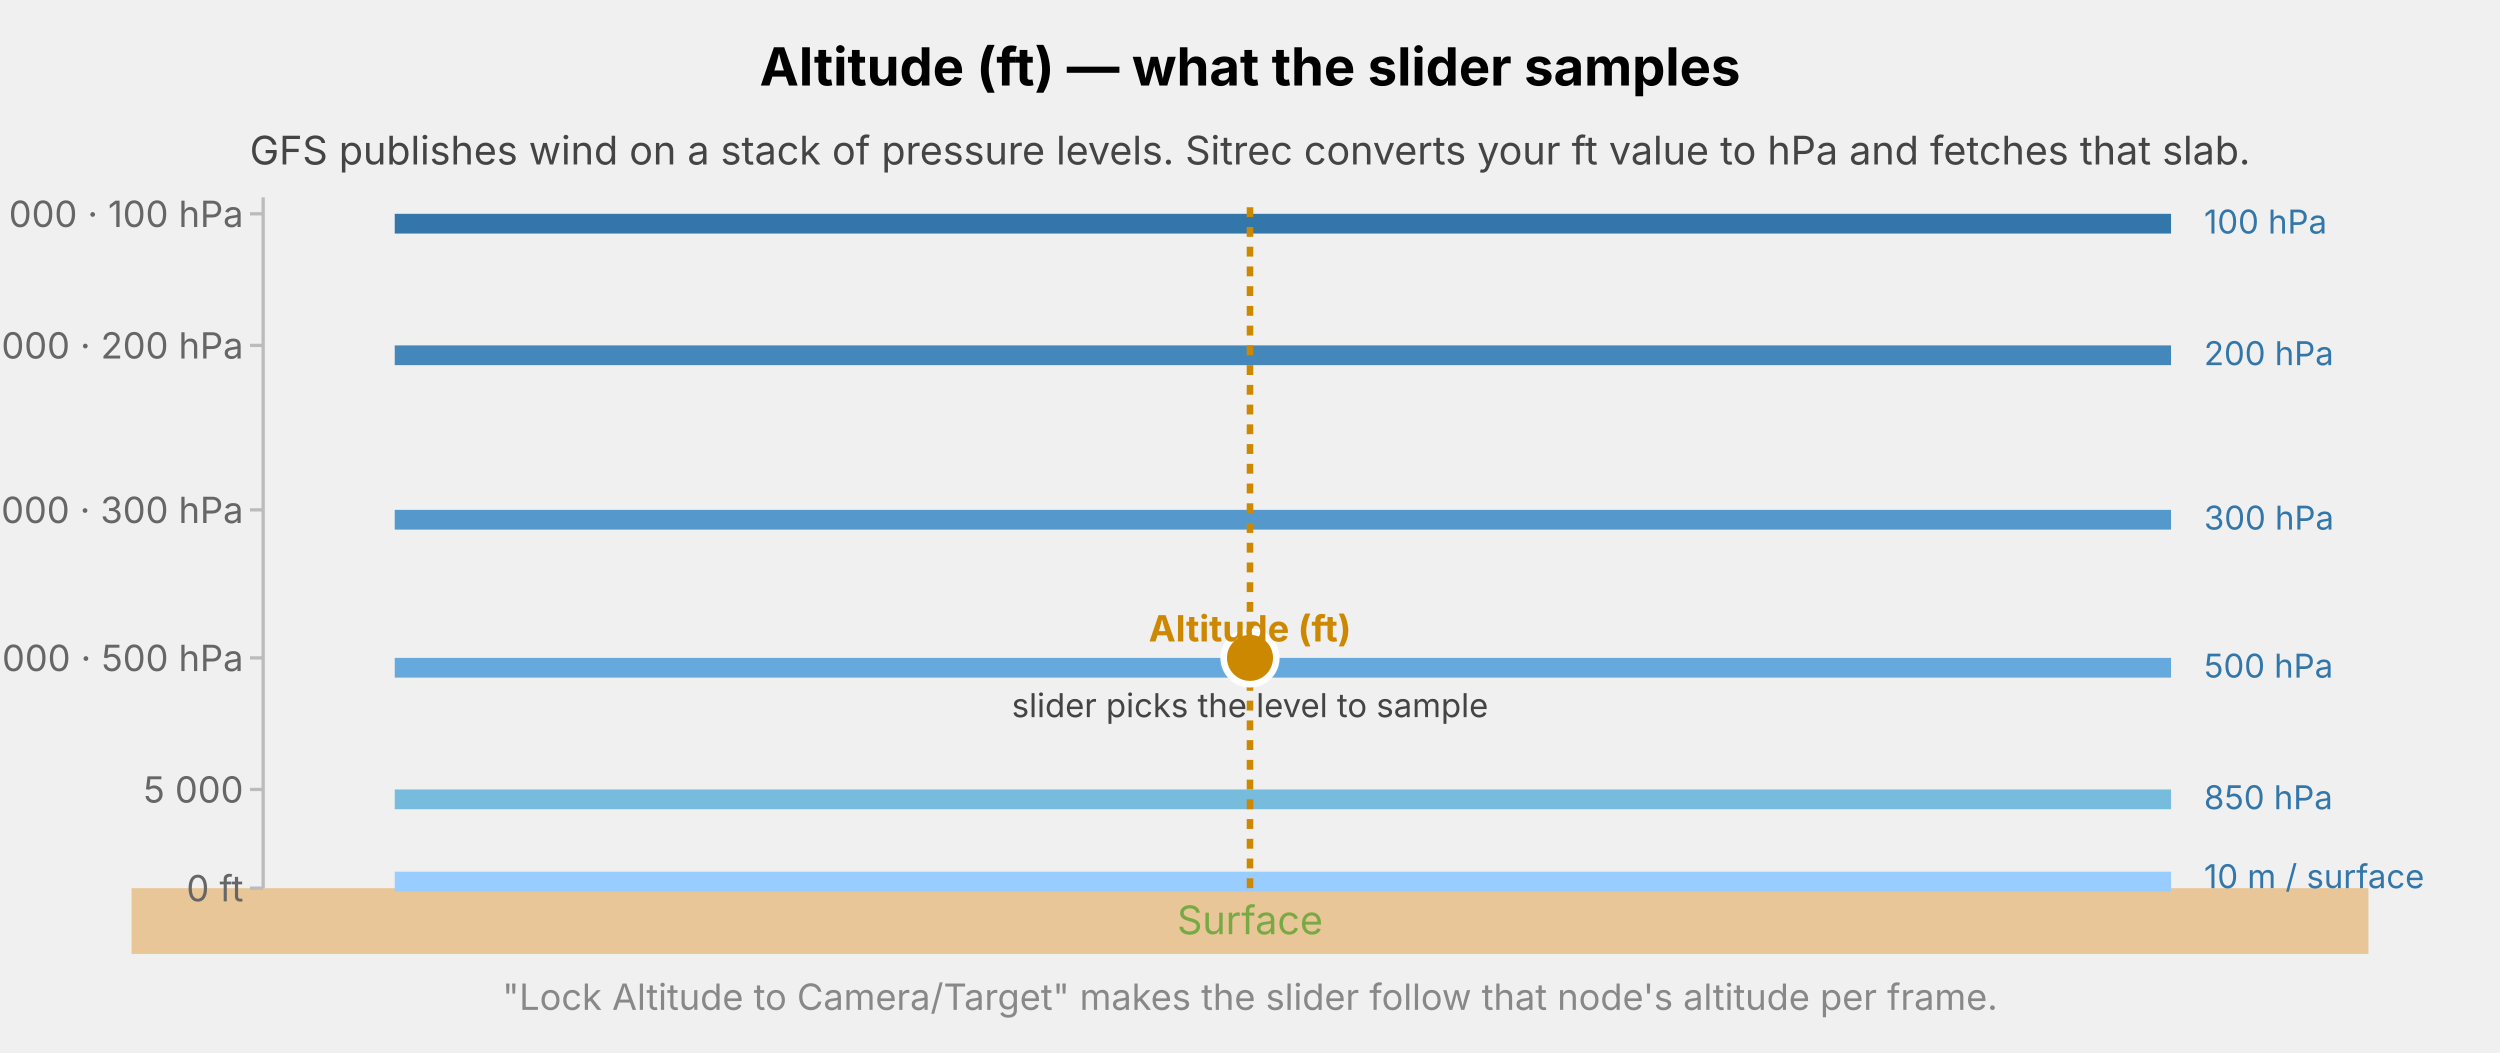
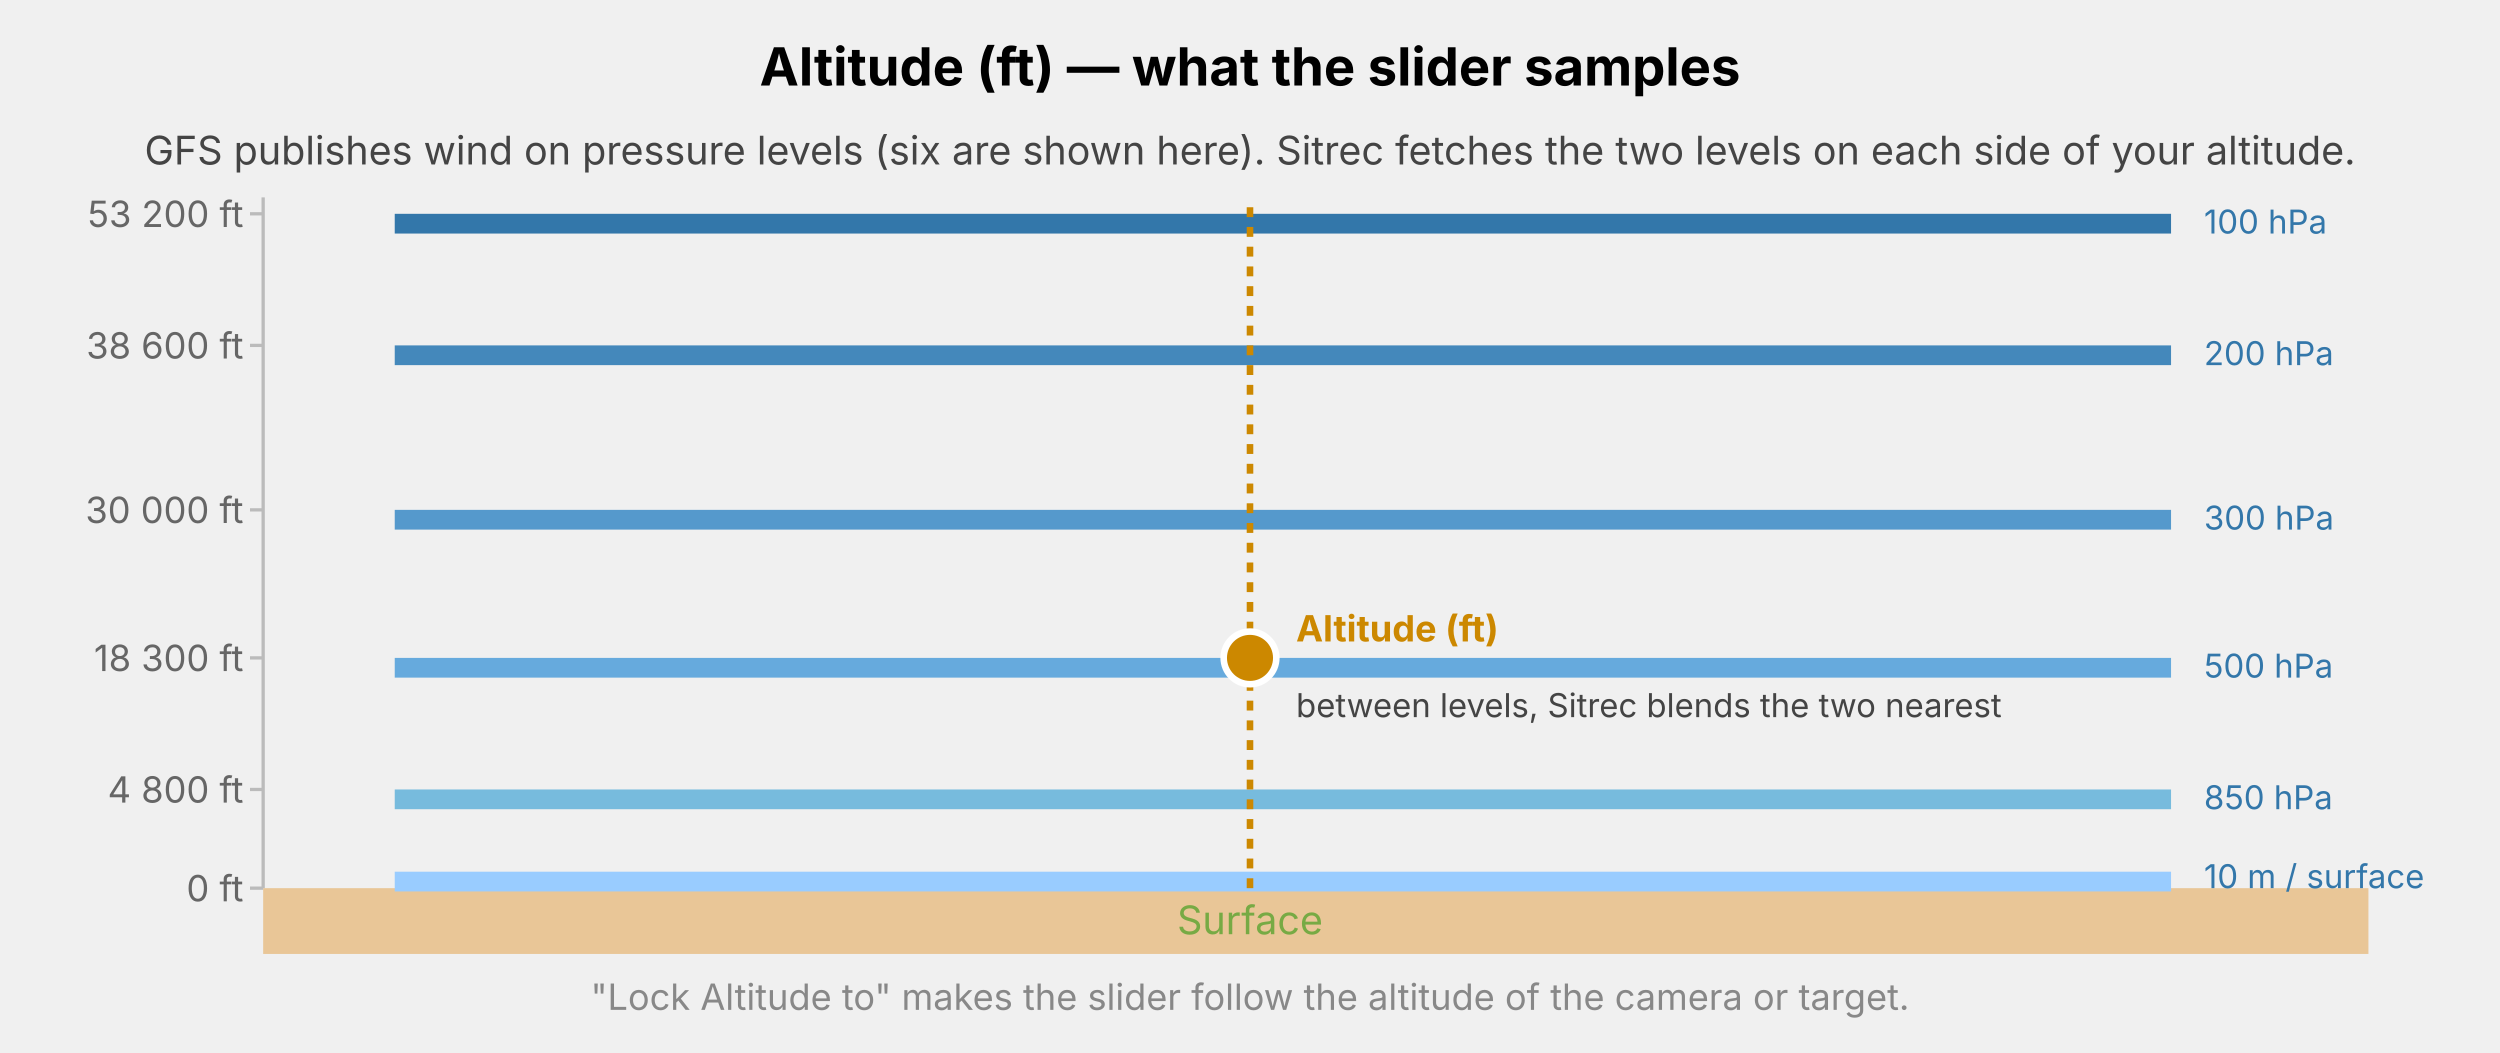
<svg xmlns="http://www.w3.org/2000/svg" viewBox="0 0 760 320" font-family="-apple-system, system-ui, sans-serif" font-size="12">
  <text x="380" y="26" text-anchor="middle" font-size="16" font-weight="700">Altitude (ft) — what the slider samples</text>
-   <rect x="40" y="270" width="680" height="20" fill="#e9c697" />
+   <rect x="80" y="270" width="640" height="20" fill="#e9c697" />
  <text x="380" y="284" text-anchor="middle" fill="#7a4">Surface</text>
  <g font-size="11" fill="#666">
    <line x1="80" y1="270" x2="80" y2="60" stroke="#bbb" />
    <line x1="76" y1="270" x2="80" y2="270" stroke="#bbb" />
    <line x1="76" y1="240" x2="80" y2="240" stroke="#bbb" />
    <line x1="76" y1="200" x2="80" y2="200" stroke="#bbb" />
    <line x1="76" y1="155" x2="80" y2="155" stroke="#bbb" />
    <line x1="76" y1="105" x2="80" y2="105" stroke="#bbb" />
    <line x1="76" y1="65" x2="80" y2="65" stroke="#bbb" />
    <text x="74" y="274" text-anchor="end">0 ft</text>
-     <text x="74" y="244" text-anchor="end">5 000</text>
-     <text x="74" y="204" text-anchor="end">18 000  · 500 hPa</text>
-     <text x="74" y="159" text-anchor="end">30 000  · 300 hPa</text>
-     <text x="74" y="109" text-anchor="end">38 000  · 200 hPa</text>
-     <text x="74" y="69" text-anchor="end">53 000  · 100 hPa</text>
+     <text x="74" y="244" text-anchor="end">4 800 ft</text>
+     <text x="74" y="204" text-anchor="end">18 300 ft</text>
+     <text x="74" y="159" text-anchor="end">30 000 ft</text>
+     <text x="74" y="109" text-anchor="end">38 600 ft</text>
+     <text x="74" y="69" text-anchor="end">53 200 ft</text>
  </g>
  <g>
    <rect x="120" y="265" width="540" height="6" fill="#9cf" />
    <rect x="120" y="240" width="540" height="6" fill="#7bd" />
    <rect x="120" y="200" width="540" height="6" fill="#6ad" />
    <rect x="120" y="155" width="540" height="6" fill="#59c" />
    <rect x="120" y="105" width="540" height="6" fill="#48b" />
    <rect x="120" y="65" width="540" height="6" fill="#37a" />
    <text x="670" y="270" font-size="10" fill="#37a">10 m / surface</text>
    <text x="670" y="246" font-size="10" fill="#37a">850 hPa</text>
    <text x="670" y="206" font-size="10" fill="#37a">500 hPa</text>
    <text x="670" y="161" font-size="10" fill="#37a">300 hPa</text>
    <text x="670" y="111" font-size="10" fill="#37a">200 hPa</text>
    <text x="670" y="71" font-size="10" fill="#37a">100 hPa</text>
  </g>
  <g>
    <line x1="380" y1="270" x2="380" y2="60" stroke="#c80" stroke-width="2" stroke-dasharray="3 3" />
    <circle cx="380" cy="200" r="8" fill="#c80" stroke="#fff" stroke-width="2" />
-     <text x="380" y="195" text-anchor="middle" font-size="11" font-weight="700" fill="#c80">Altitude (ft)</text>
-     <text x="380" y="218" text-anchor="middle" font-size="10" fill="#444">slider picks the level to sample</text>
+     <text x="394" y="195" font-size="11" font-weight="700" fill="#c80">Altitude (ft)</text>
+     <text x="394" y="218" font-size="10" fill="#444">between levels, Sitrec blends the two nearest</text>
  </g>
-   <text x="380" y="50" text-anchor="middle" fill="#444">GFS publishes wind on a stack of pressure levels. Sitrec converts your ft value to hPa and fetches that slab.</text>
-   <text x="380" y="307" text-anchor="middle" fill="#888" font-size="11">"Lock Altitude to Camera/Target" makes the slider follow that node's altitude per frame.</text>
+   <text x="380" y="50" text-anchor="middle" fill="#444">GFS publishes wind on pressure levels (six are shown here). Sitrec fetches the two levels on each side of your altitude.</text>
+   <text x="380" y="307" text-anchor="middle" fill="#888" font-size="11">"Lock Altitude to" makes the slider follow the altitude of the camera or target.</text>
</svg>
